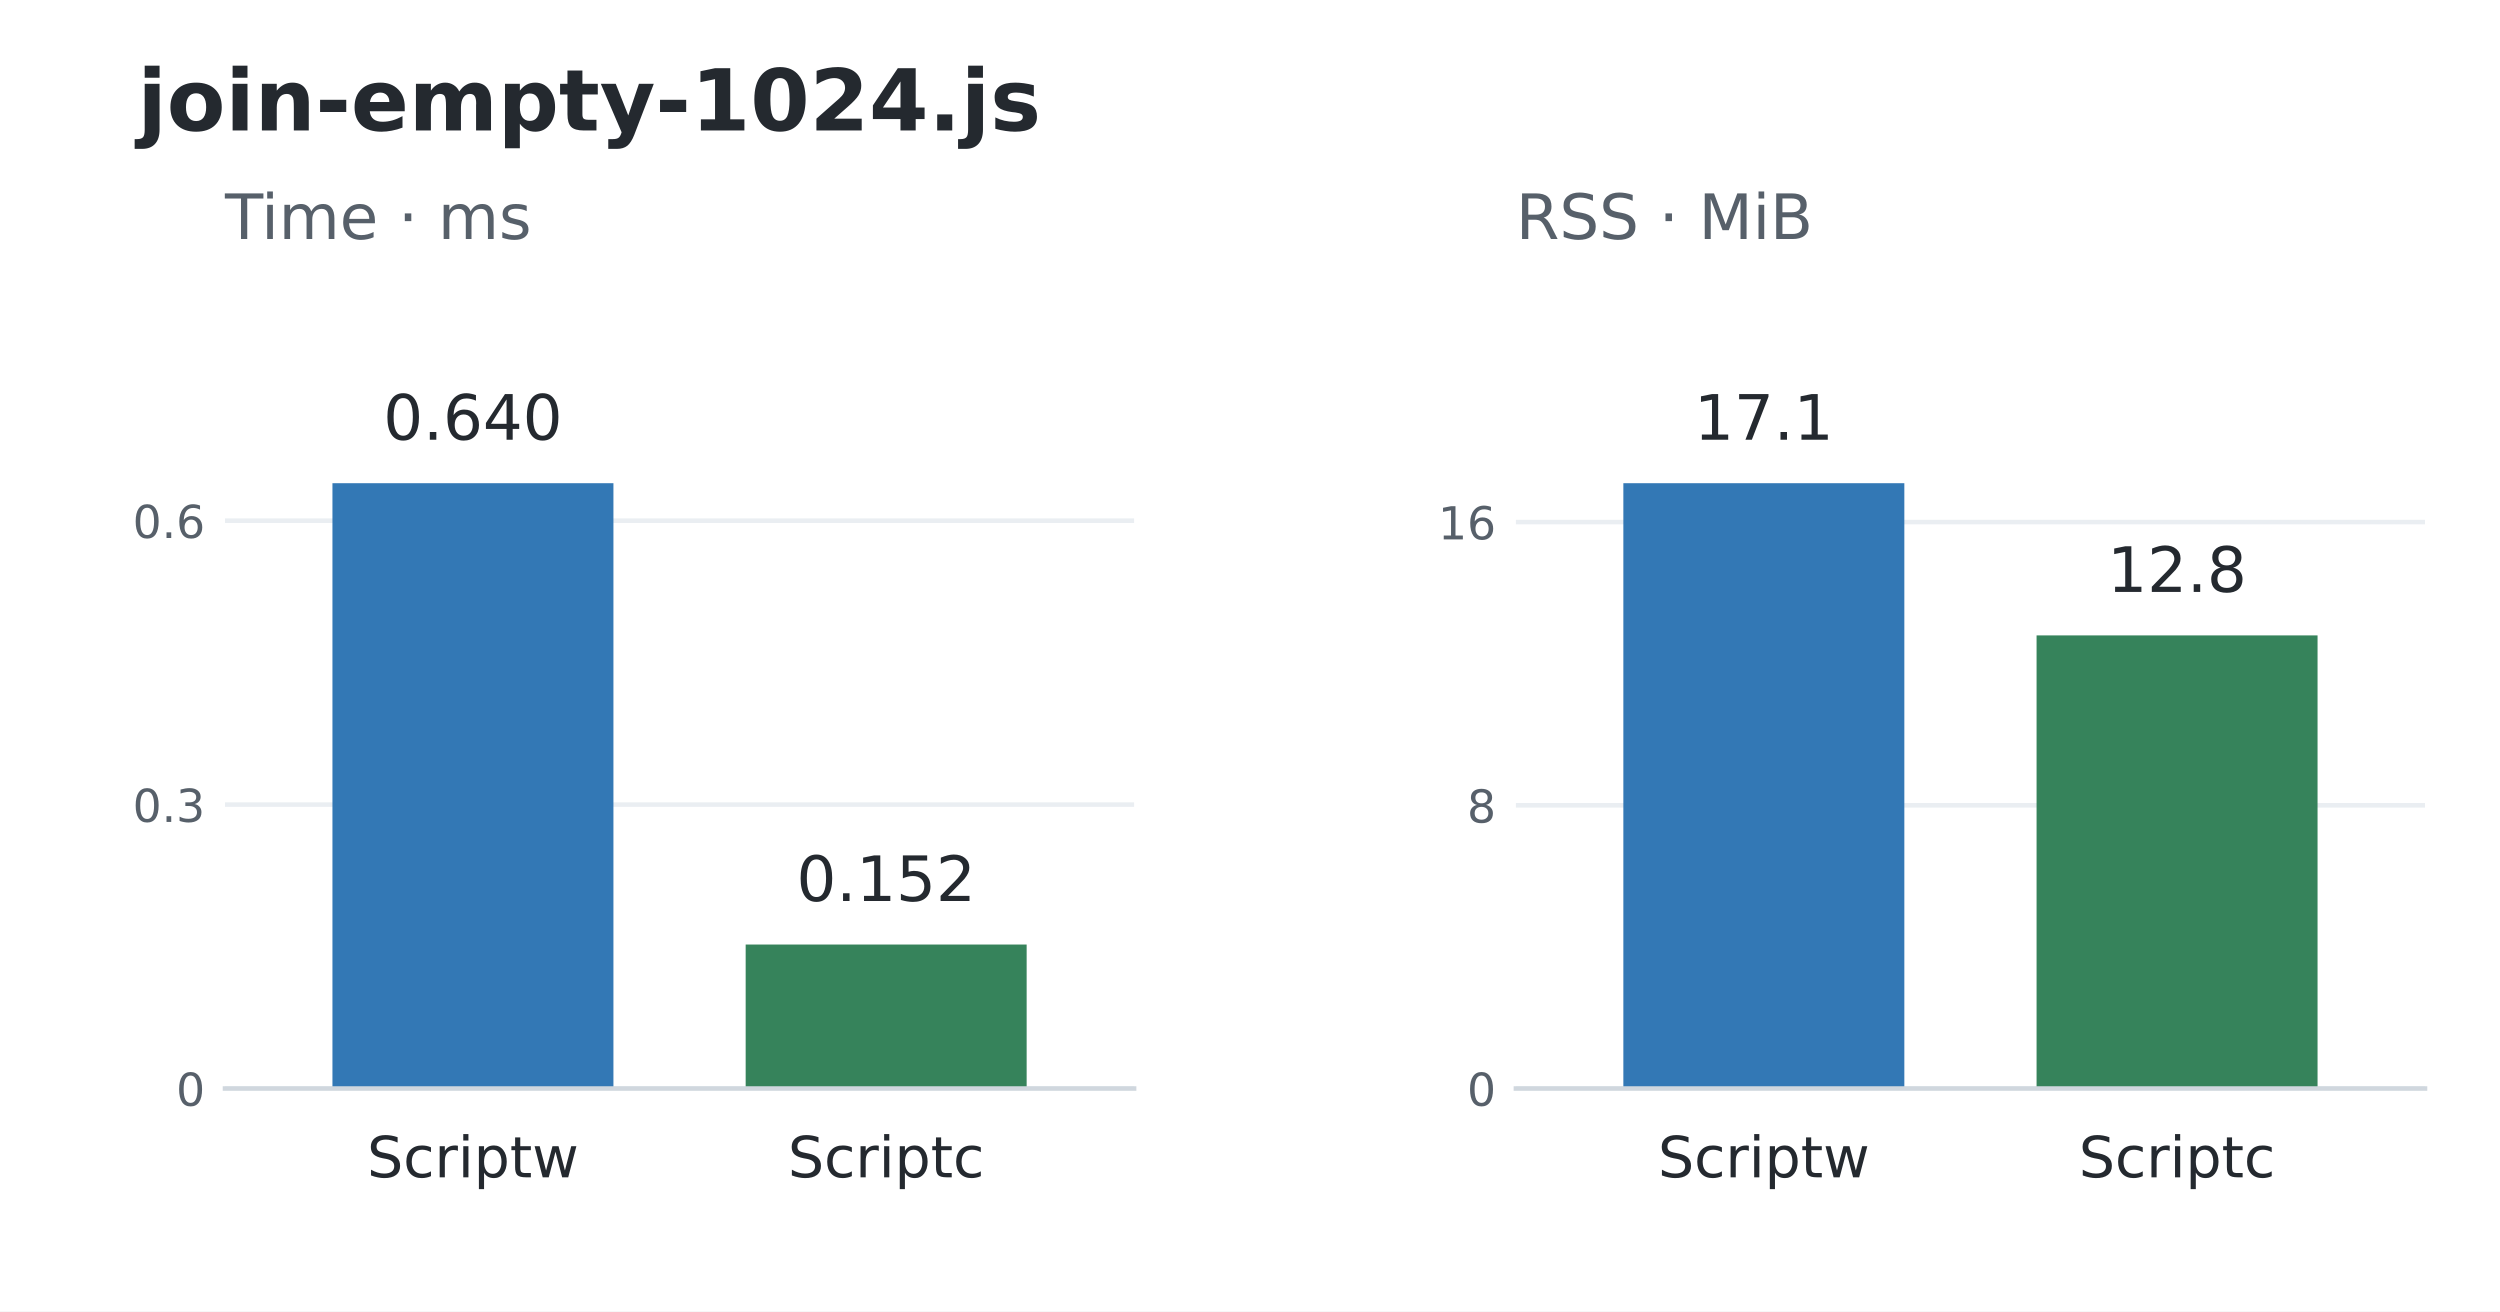
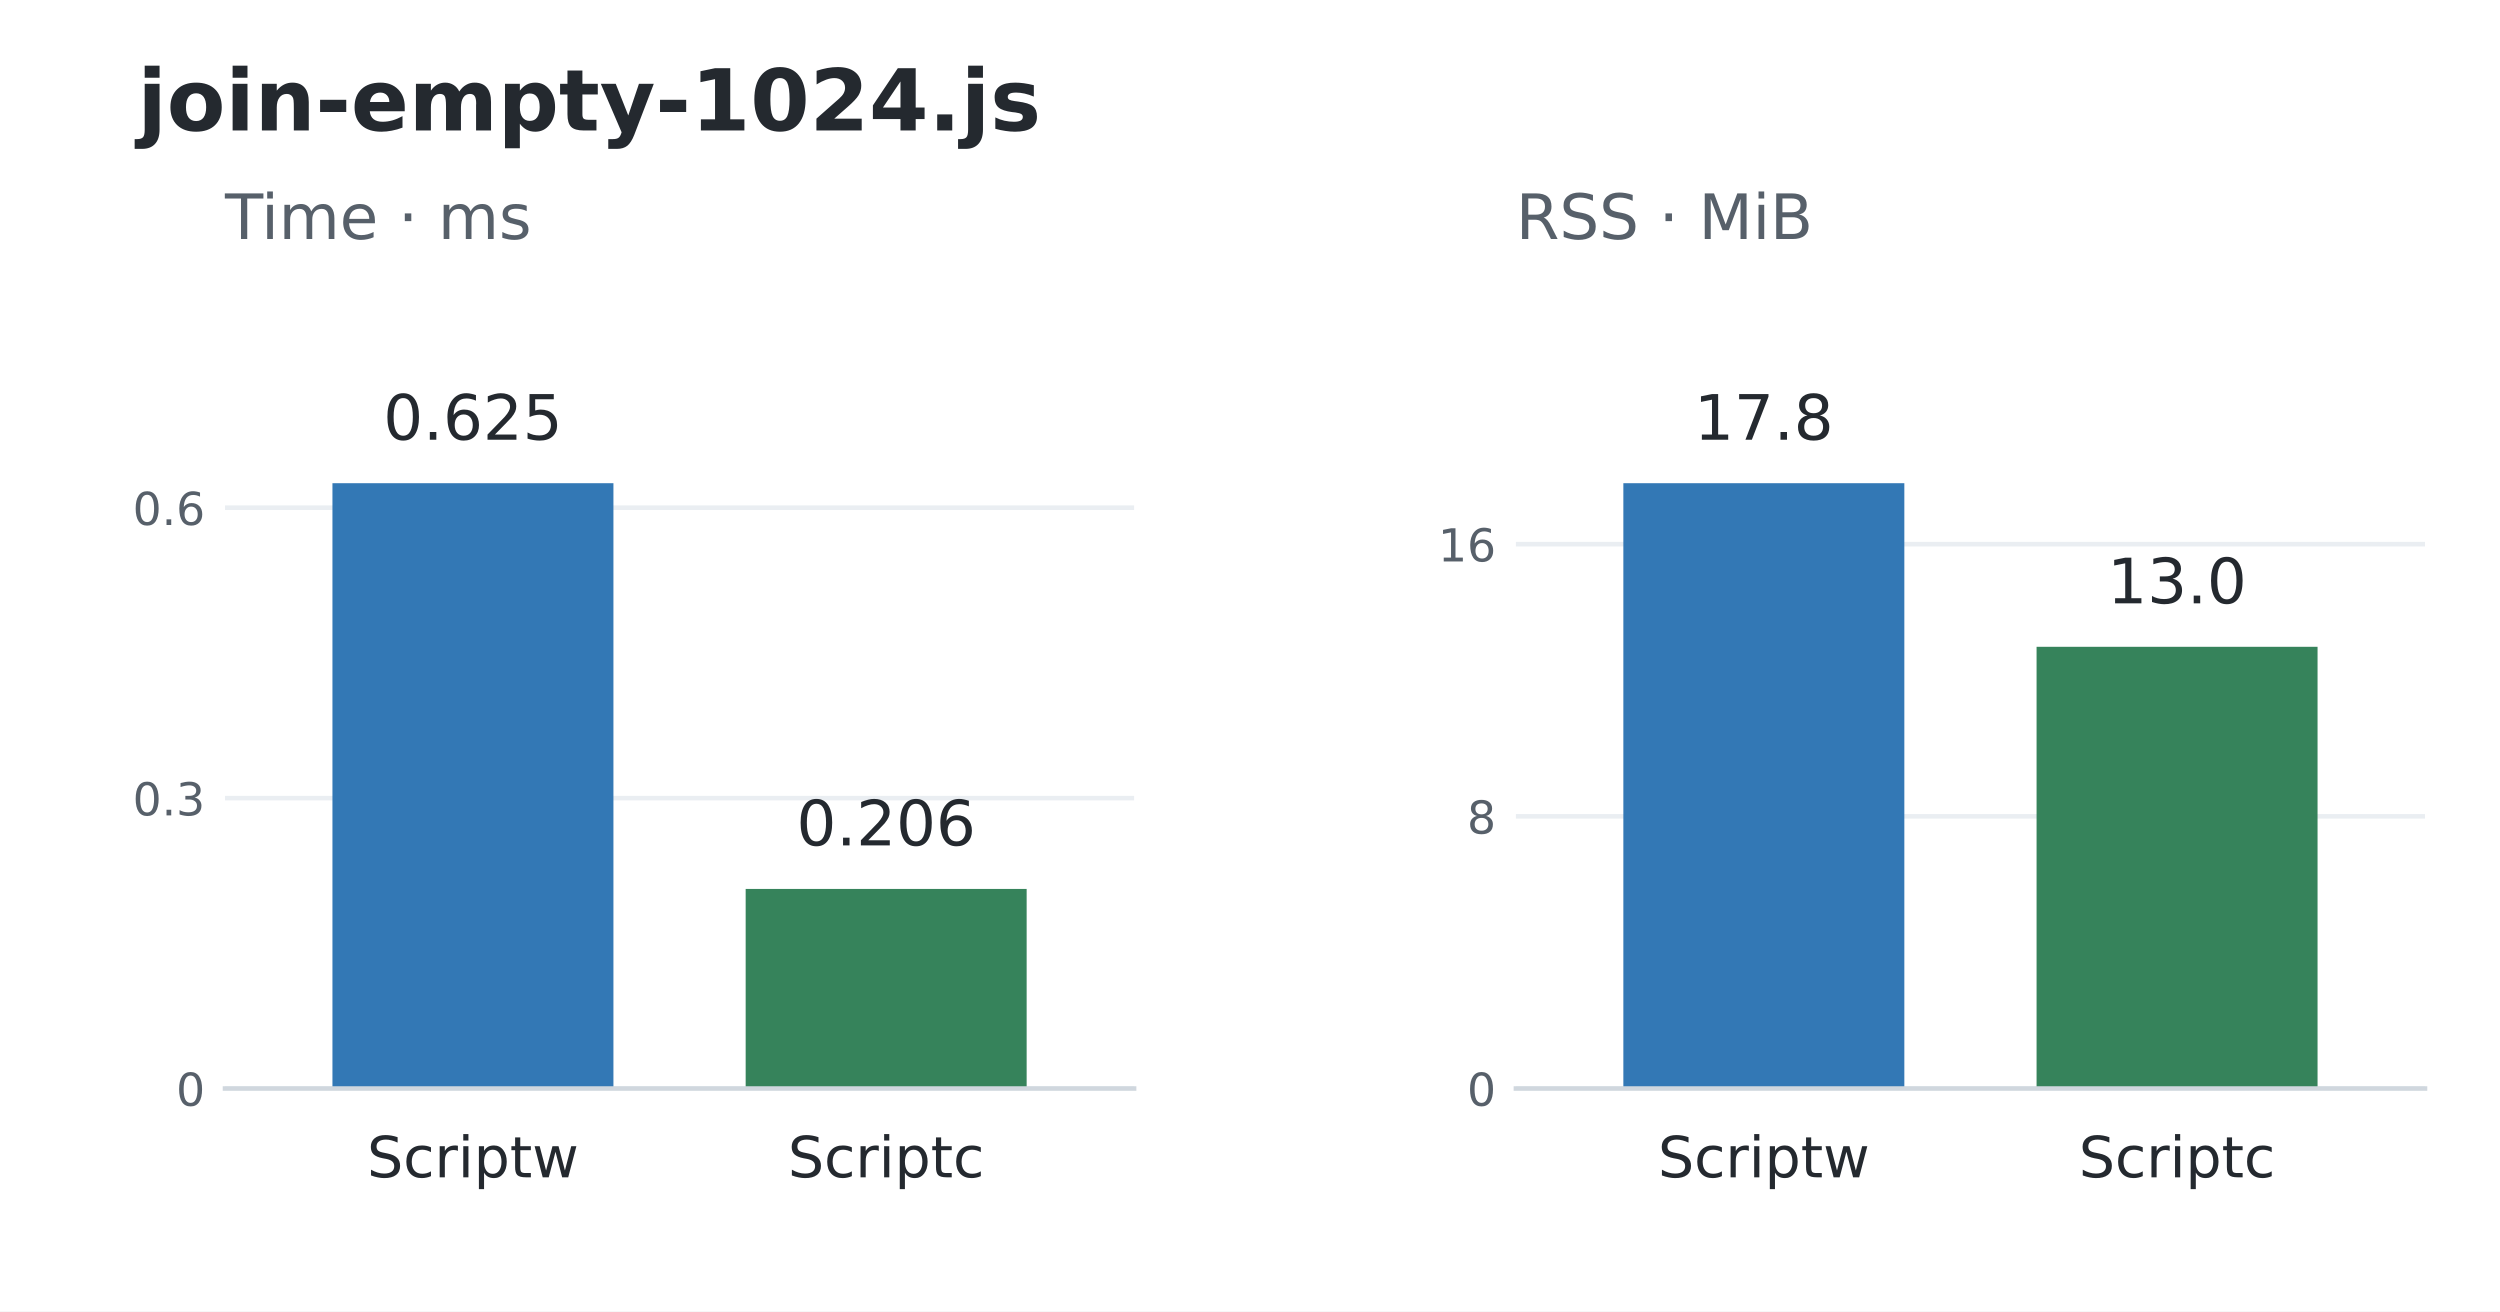
<svg xmlns="http://www.w3.org/2000/svg" width="439.2pt" height="230.4pt" viewBox="0 0 439.2 230.4" version="1.1">
  <defs>
    <style type="text/css">*{stroke-linejoin: round; stroke-linecap: butt}</style>
  </defs>
  <g id="figure_1">
    <g id="patch_1">
      <path d="M 0 230.4 L 439.2 230.4 L 439.2 0 L 0 0 z " style="fill: #ffffff" />
    </g>
    <g id="axes_1">
      <g id="patch_2">
        <path d="M 39.528 191.232 L 199.237 191.232 L 199.237 52.992 L 39.528 52.992 z " style="fill: #ffffff" />
      </g>
      <g id="matplotlib.axis_1">
        <g id="xtick_1">
          <g id="line2d_1" />
          <g id="text_1">
            <text style="font-size: 10px; font-family: 'DejaVu Sans'; text-anchor: middle; fill: #24292f" x="83.085" y="206.83" transform="rotate(-0 83.08503 206.8304)">Scriptw</text>
          </g>
        </g>
        <g id="xtick_2">
          <g id="line2d_2" />
          <g id="text_2">
            <text style="font-size: 10px; font-family: 'DejaVu Sans'; text-anchor: middle; fill: #24292f" x="155.68" y="206.83" transform="rotate(-0 155.6801 206.8304)">Scriptc</text>
          </g>
        </g>
      </g>
      <g id="matplotlib.axis_2">
        <g id="ytick_1">
          <g id="line2d_3">
            <path d="M 39.528 191.232 L 199.237 191.232 " clip-path="url(#p648741f3fb)" style="fill: none; stroke: #eaeef2; stroke-width: 0.8; stroke-linecap: square" />
          </g>
          <g id="line2d_4" />
          <g id="text_3">
            <text style="font-size: 8px; font-family: 'DejaVu Sans'; text-anchor: end; fill: #57606a" x="36.028" y="194.271" transform="rotate(-0 36.028 194.2711)">0</text>
          </g>
        </g>
        <g id="ytick_2">
          <g id="line2d_5">
-             <path d="M 39.528 141.354 L 199.237 141.354 " clip-path="url(#p648741f3fb)" style="fill: none; stroke: #eaeef2; stroke-width: 0.8; stroke-linecap: square" />
+             <path d="M 39.528 140.213 L 199.237 140.213 " clip-path="url(#p648741f3fb)" style="fill: none; stroke: #eaeef2; stroke-width: 0.8; stroke-linecap: square" />
          </g>
          <g id="line2d_6" />
          <g id="text_4">
-             <text style="font-size: 8px; font-family: 'DejaVu Sans'; text-anchor: end; fill: #57606a" x="36.028" y="144.393" transform="rotate(-0 36.028 144.3932)">0.3</text>
+             <text style="font-size: 8px; font-family: 'DejaVu Sans'; text-anchor: end; fill: #57606a" x="36.028" y="143.252" transform="rotate(-0 36.028 143.2519)">0.3</text>
          </g>
        </g>
        <g id="ytick_3">
          <g id="line2d_7">
-             <path d="M 39.528 91.476 L 199.237 91.476 " clip-path="url(#p648741f3fb)" style="fill: none; stroke: #eaeef2; stroke-width: 0.8; stroke-linecap: square" />
+             <path d="M 39.528 89.194 L 199.237 89.194 " clip-path="url(#p648741f3fb)" style="fill: none; stroke: #eaeef2; stroke-width: 0.8; stroke-linecap: square" />
          </g>
          <g id="line2d_8" />
          <g id="text_5">
-             <text style="font-size: 8px; font-family: 'DejaVu Sans'; text-anchor: end; fill: #57606a" x="36.028" y="94.515" transform="rotate(-0 36.028 94.51532)">0.6</text>
+             <text style="font-size: 8px; font-family: 'DejaVu Sans'; text-anchor: end; fill: #57606a" x="36.028" y="92.233" transform="rotate(-0 36.028 92.23283)">0.6</text>
          </g>
        </g>
      </g>
      <g id="patch_3">
        <path d="M 58.403 191.232 L 107.767 191.232 L 107.767 84.894 L 58.403 84.894 z " clip-path="url(#p648741f3fb)" style="fill: #3378b5" />
      </g>
      <g id="patch_4">
-         <path d="M 130.998 191.232 L 180.362 191.232 L 180.362 165.935 L 130.998 165.935 z " clip-path="url(#p648741f3fb)" style="fill: #36835b" />
+         <path d="M 130.998 191.232 L 180.362 191.232 L 180.362 156.167 L 130.998 156.167 z " clip-path="url(#p648741f3fb)" style="fill: #36835b" />
      </g>
      <g id="patch_5">
        <path d="M 39.528 191.232 L 199.237 191.232 " style="fill: none; stroke: #d0d7de; stroke-width: 0.8; stroke-linejoin: miter; stroke-linecap: square" />
      </g>
      <g id="text_6">
-         <text style="font-size: 11px; font-family: 'DejaVu Sans'; text-anchor: middle; fill: #24292f" x="83.085" y="77.251" transform="rotate(-0 83.08503 77.25096)">0.640</text>
+         <text style="font-size: 11px; font-family: 'DejaVu Sans'; text-anchor: middle; fill: #24292f" x="83.085" y="77.251" transform="rotate(-0 83.08503 77.25096)">0.625</text>
      </g>
      <g id="text_7">
-         <text style="font-size: 11px; font-family: 'DejaVu Sans'; text-anchor: middle; fill: #24292f" x="155.68" y="158.292" transform="rotate(-0 155.6801 158.2924)">0.152</text>
+         <text style="font-size: 11px; font-family: 'DejaVu Sans'; text-anchor: middle; fill: #24292f" x="155.68" y="148.525" transform="rotate(-0 155.6801 148.5248)">0.206</text>
      </g>
      <g id="text_8">
        <text style="font-size: 11px; font-family: 'DejaVu Sans'; text-anchor: start; fill: #57606a" x="39.528" y="41.992" transform="rotate(-0 39.528 41.992)">Time · ms</text>
      </g>
    </g>
    <g id="axes_2">
      <g id="patch_6">
        <path d="M 266.315 191.232 L 426.024 191.232 L 426.024 52.992 L 266.315 52.992 z " style="fill: #ffffff" />
      </g>
      <g id="matplotlib.axis_3">
        <g id="xtick_3">
          <g id="line2d_9" />
          <g id="text_9">
            <text style="font-size: 10px; font-family: 'DejaVu Sans'; text-anchor: middle; fill: #24292f" x="309.872" y="206.83" transform="rotate(-0 309.8719 206.8304)">Scriptw</text>
          </g>
        </g>
        <g id="xtick_4">
          <g id="line2d_10" />
          <g id="text_10">
            <text style="font-size: 10px; font-family: 'DejaVu Sans'; text-anchor: middle; fill: #24292f" x="382.467" y="206.83" transform="rotate(-0 382.467 206.8304)">Scriptc</text>
          </g>
        </g>
      </g>
      <g id="matplotlib.axis_4">
        <g id="ytick_4">
          <g id="line2d_11">
            <path d="M 266.315 191.232 L 426.024 191.232 " clip-path="url(#pf3a1462166)" style="fill: none; stroke: #eaeef2; stroke-width: 0.8; stroke-linecap: square" />
          </g>
          <g id="line2d_12" />
          <g id="text_11">
            <text style="font-size: 8px; font-family: 'DejaVu Sans'; text-anchor: end; fill: #57606a" x="262.815" y="194.271" transform="rotate(-0 262.8149 194.2711)">0</text>
          </g>
        </g>
        <g id="ytick_5">
          <g id="line2d_13">
-             <path d="M 266.315 141.476 L 426.024 141.476 " clip-path="url(#pf3a1462166)" style="fill: none; stroke: #eaeef2; stroke-width: 0.8; stroke-linecap: square" />
+             <path d="M 266.315 143.415 L 426.024 143.415 " clip-path="url(#pf3a1462166)" style="fill: none; stroke: #eaeef2; stroke-width: 0.8; stroke-linecap: square" />
          </g>
          <g id="line2d_14" />
          <g id="text_12">
-             <text style="font-size: 8px; font-family: 'DejaVu Sans'; text-anchor: end; fill: #57606a" x="262.815" y="144.515" transform="rotate(-0 262.8149 144.5153)">8</text>
+             <text style="font-size: 8px; font-family: 'DejaVu Sans'; text-anchor: end; fill: #57606a" x="262.815" y="146.454" transform="rotate(-0 262.8149 146.4544)">8</text>
          </g>
        </g>
        <g id="ytick_6">
          <g id="line2d_15">
-             <path d="M 266.315 91.72 L 426.024 91.72 " clip-path="url(#pf3a1462166)" style="fill: none; stroke: #eaeef2; stroke-width: 0.8; stroke-linecap: square" />
+             <path d="M 266.315 95.599 L 426.024 95.599 " clip-path="url(#pf3a1462166)" style="fill: none; stroke: #eaeef2; stroke-width: 0.8; stroke-linecap: square" />
          </g>
          <g id="line2d_16" />
          <g id="text_13">
-             <text style="font-size: 8px; font-family: 'DejaVu Sans'; text-anchor: end; fill: #57606a" x="262.815" y="94.759" transform="rotate(-0 262.8149 94.75945)">16</text>
+             <text style="font-size: 8px; font-family: 'DejaVu Sans'; text-anchor: end; fill: #57606a" x="262.815" y="98.638" transform="rotate(-0 262.8149 98.63766)">16</text>
          </g>
        </g>
      </g>
      <g id="patch_7">
        <path d="M 285.19 191.232 L 334.554 191.232 L 334.554 84.894 L 285.19 84.894 z " clip-path="url(#pf3a1462166)" style="fill: #3378b5" />
      </g>
      <g id="patch_8">
-         <path d="M 357.785 191.232 L 407.149 191.232 L 407.149 111.63 L 357.785 111.63 z " clip-path="url(#pf3a1462166)" style="fill: #36835b" />
+         <path d="M 357.785 191.232 L 407.149 191.232 L 407.149 113.635 L 357.785 113.635 z " clip-path="url(#pf3a1462166)" style="fill: #36835b" />
      </g>
      <g id="patch_9">
        <path d="M 266.315 191.232 L 426.024 191.232 " style="fill: none; stroke: #d0d7de; stroke-width: 0.8; stroke-linejoin: miter; stroke-linecap: square" />
      </g>
      <g id="text_14">
-         <text style="font-size: 11px; font-family: 'DejaVu Sans'; text-anchor: middle; fill: #24292f" x="309.872" y="77.251" transform="rotate(-0 309.8719 77.25096)">17.1</text>
+         <text style="font-size: 11px; font-family: 'DejaVu Sans'; text-anchor: middle; fill: #24292f" x="309.872" y="77.251" transform="rotate(-0 309.8719 77.25096)">17.8</text>
      </g>
      <g id="text_15">
-         <text style="font-size: 11px; font-family: 'DejaVu Sans'; text-anchor: middle; fill: #24292f" x="382.467" y="103.987" transform="rotate(-0 382.467 103.9874)">12.8</text>
+         <text style="font-size: 11px; font-family: 'DejaVu Sans'; text-anchor: middle; fill: #24292f" x="382.467" y="105.992" transform="rotate(-0 382.467 105.9923)">13.0</text>
      </g>
      <g id="text_16">
        <text style="font-size: 11px; font-family: 'DejaVu Sans'; text-anchor: start; fill: #57606a" x="266.315" y="41.992" transform="rotate(-0 266.3149 41.992)">RSS · MiB</text>
      </g>
    </g>
    <g id="text_17">
      <text style="font-weight: 700; font-size: 15px; font-family: 'DejaVu Sans'; text-anchor: start; fill: #24292f" x="24.156" y="22.918" transform="rotate(-0 24.156 22.91766)">join-empty-1024.js</text>
    </g>
  </g>
  <defs>
    <clipPath id="p648741f3fb">
      <rect x="39.528" y="52.992" width="159.709" height="138.24" />
    </clipPath>
    <clipPath id="pf3a1462166">
      <rect x="266.315" y="52.992" width="159.709" height="138.24" />
    </clipPath>
  </defs>
</svg>
